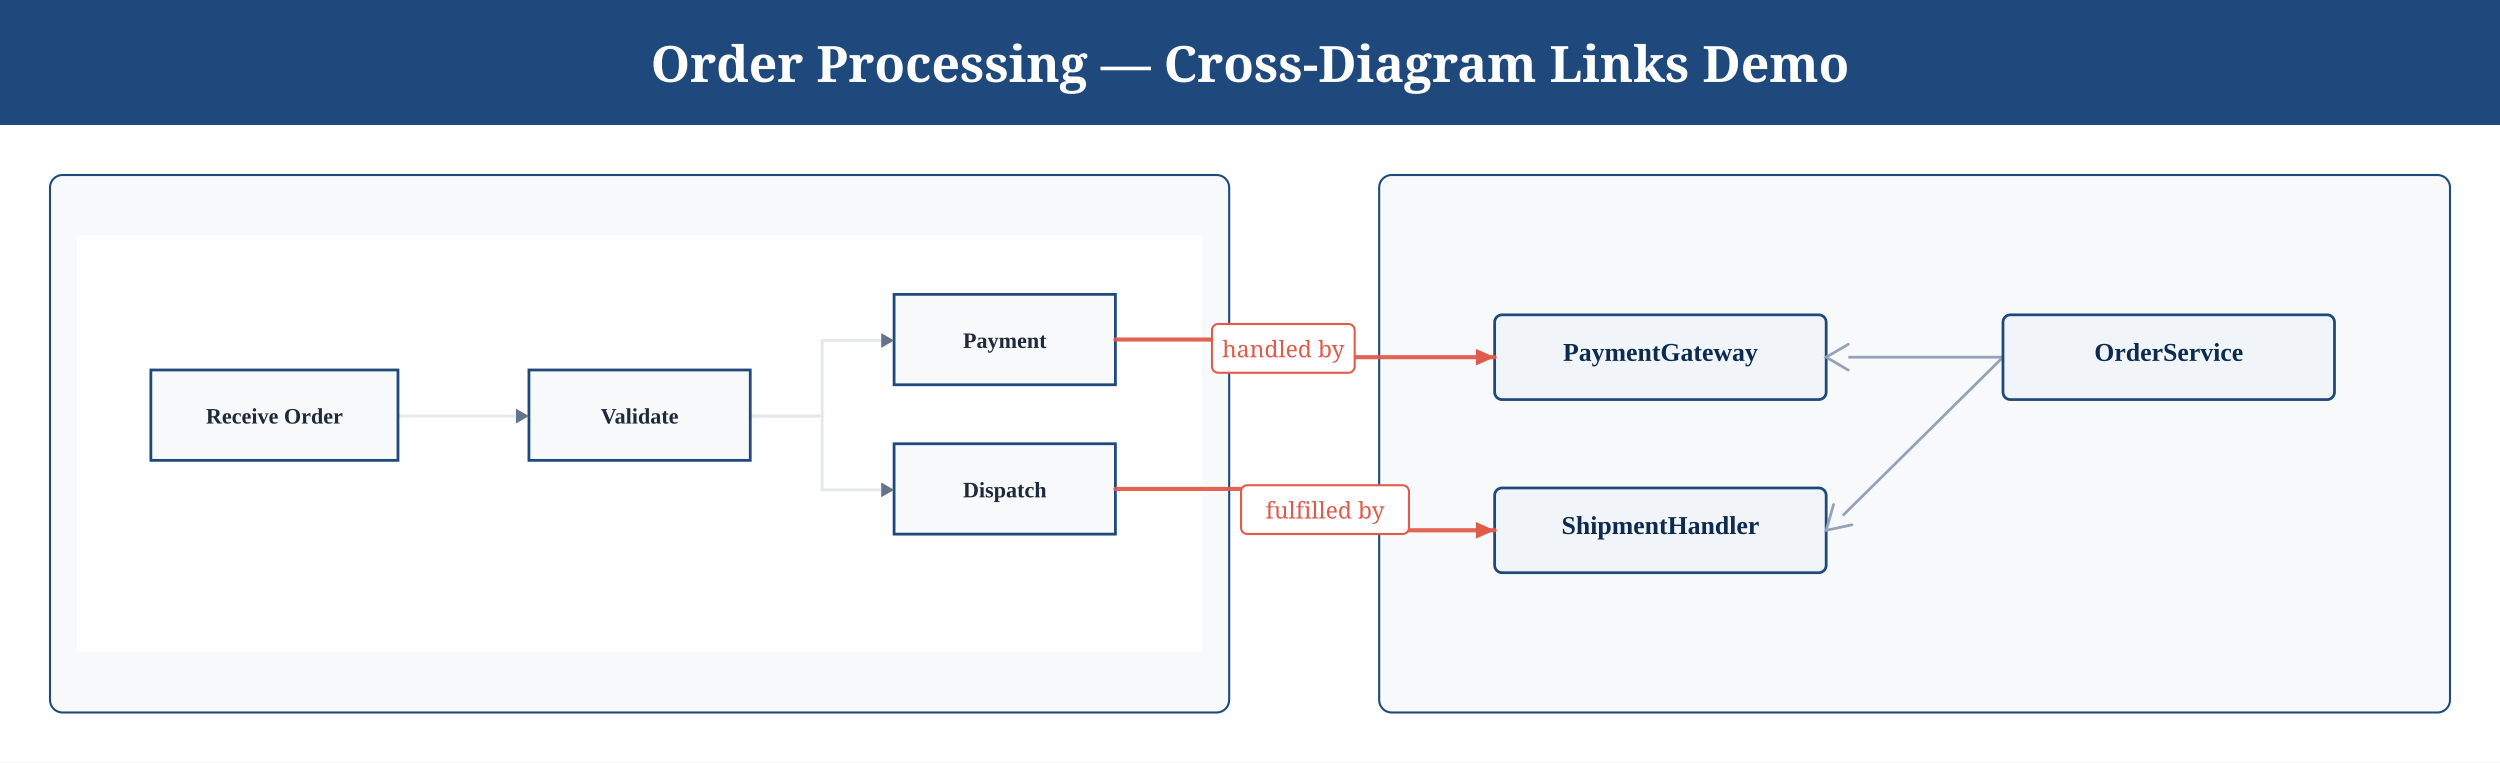
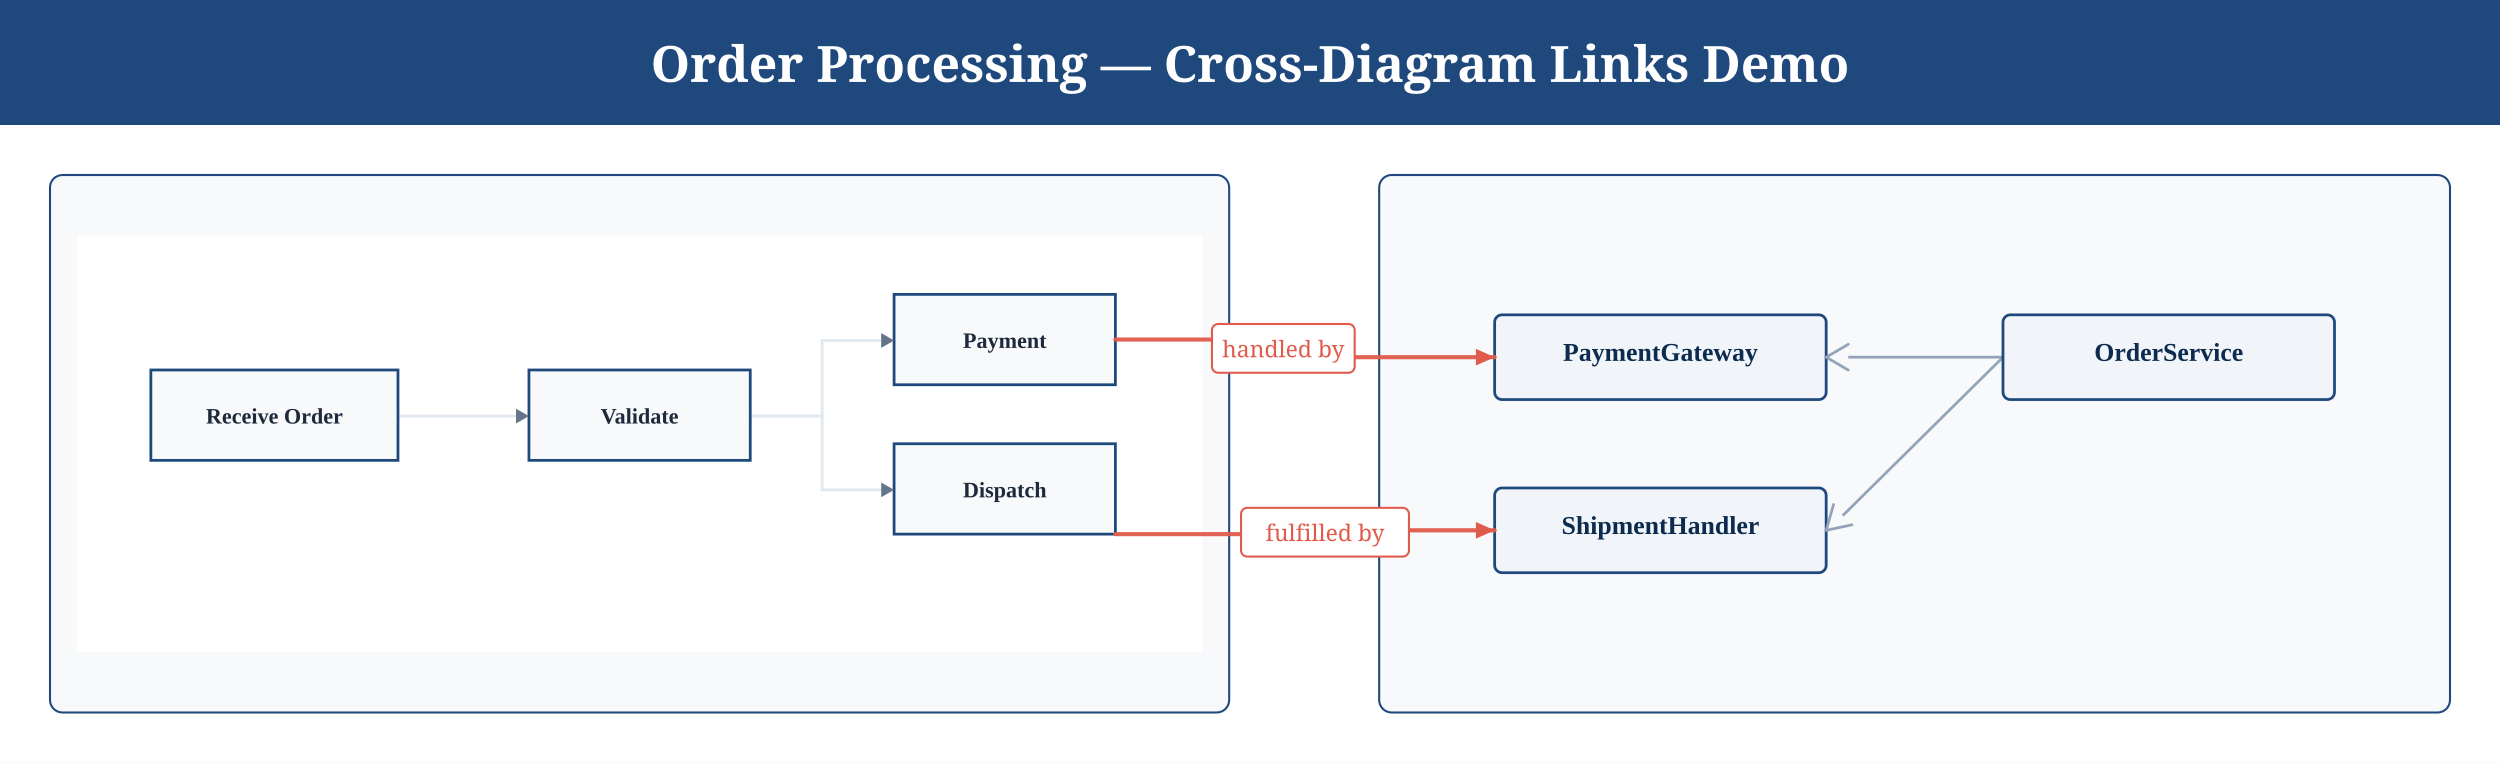
<svg xmlns="http://www.w3.org/2000/svg" height="366" version="1.1" viewBox="0 0 1200 366" width="1200">
  <rect fill="#FFFFFF" height="366" width="1200" x="0" y="0" />
  <rect fill="#1F497D" height="60" width="1200" x="0" y="0" />
  <text dominant-baseline="central" fill="#FFFFFF" font-family="Georgia, serif" font-size="24" font-weight="700" text-anchor="middle" x="600" y="30">Order Processing — Cross-Diagram Links Demo</text>
  <rect fill="#F8F9FB" height="258" rx="6" stroke="#1F497D" stroke-width="1" width="566" x="24" y="84" />
  <rect fill="#FFFFFF" height="200.07" width="540" x="37" y="112.97" />
  <path d="M191.03 199.72 L222.9 199.72 L222.9 199.72 L247.69 199.72" fill="none" stroke="#E2E8F0" stroke-width="1.33" />
  <path d="M360.11 199.72 L394.64 199.72 L394.64 163.43 L422.97 163.43" fill="none" stroke="#E2E8F0" stroke-width="1.33" />
  <path d="M360.11 199.72 L394.64 199.72 L394.64 235.13 L422.97 235.13" fill="none" stroke="#E2E8F0" stroke-width="1.33" />
  <rect fill="#F8F9FA" height="43.38" rx="0" stroke="#1F497D" stroke-width="1.33" width="118.62" x="72.41" y="177.59" />
  <text dominant-baseline="central" fill="#1E293B" font-family="Georgia, 'Times New Roman', serif" font-size="10.62" font-weight="600" text-anchor="middle" x="131.72" y="199.72">Receive Order</text>
  <rect fill="#F8F9FA" height="43.38" rx="0" stroke="#1F497D" stroke-width="1.33" width="106.23" x="253.89" y="177.59" />
  <text dominant-baseline="central" fill="#1E293B" font-family="Georgia, 'Times New Roman', serif" font-size="10.62" font-weight="600" text-anchor="middle" x="307" y="199.72">Validate</text>
  <rect fill="#F8F9FA" height="43.38" rx="0" stroke="#1F497D" stroke-width="1.33" width="106.23" x="429.16" y="141.3" />
  <text dominant-baseline="central" fill="#1E293B" font-family="Georgia, 'Times New Roman', serif" font-size="10.62" font-weight="600" text-anchor="middle" x="482.28" y="163.43">Payment</text>
  <rect fill="#F8F9FA" height="43.38" rx="0" stroke="#1F497D" stroke-width="1.33" width="106.23" x="429.16" y="213" />
  <text dominant-baseline="central" fill="#1E293B" font-family="Georgia, 'Times New Roman', serif" font-size="10.62" font-weight="600" text-anchor="middle" x="482.28" y="235.13">Dispatch</text>
  <path d="M253.89 199.72 L247.69 196.18 L247.69 203.26 Z" fill="#64748B" stroke="none" stroke-width="0" />
  <path d="M429.16 163.43 L422.97 159.89 L422.97 166.97 Z" fill="#64748B" stroke="none" stroke-width="0" />
  <path d="M429.16 235.13 L422.97 231.59 L422.97 238.67 Z" fill="#64748B" stroke="none" stroke-width="0" />
  <rect fill="#F8F9FB" height="258" rx="6" stroke="#1F497D" stroke-width="1" width="514" x="662" y="84" />
  <line stroke="#94A3B8" stroke-width="1.33" x1="961.43" x2="887.17" y1="171.45" y2="171.45" />
  <line stroke="#94A3B8" stroke-width="1.33" x1="961.43" x2="884.52" y1="171.45" y2="247.48" />
  <rect fill="#F8F9FA" height="40.67" rx="3.54" stroke="#E2E8F0" stroke-width="0.88" width="159.13" x="717.43" y="151.12" />
  <rect fill="#F1F5F9" height="40.67" rx="3.54" stroke="#1F497D" stroke-width="1.33" width="159.13" x="717.43" y="151.12" />
  <text dominant-baseline="alphabetic" fill="#0D2B4E" font-family="Georgia, 'Times New Roman', serif" font-size="12.38" font-weight="700" text-anchor="middle" x="797" y="173.22">PaymentGateway</text>
  <rect fill="#F8F9FA" height="40.67" rx="3.54" stroke="#E2E8F0" stroke-width="0.88" width="159.13" x="717.43" y="234.22" />
  <rect fill="#F1F5F9" height="40.67" rx="3.54" stroke="#1F497D" stroke-width="1.33" width="159.13" x="717.43" y="234.22" />
  <text dominant-baseline="alphabetic" fill="#0D2B4E" font-family="Georgia, 'Times New Roman', serif" font-size="12.38" font-weight="700" text-anchor="middle" x="797" y="256.32">ShipmentHandler</text>
  <rect fill="#F8F9FA" height="40.67" rx="3.54" stroke="#E2E8F0" stroke-width="0.88" width="159.13" x="961.43" y="151.12" />
  <rect fill="#F1F5F9" height="40.67" rx="3.54" stroke="#1F497D" stroke-width="1.33" width="159.13" x="961.43" y="151.12" />
  <text dominant-baseline="alphabetic" fill="#0D2B4E" font-family="Georgia, 'Times New Roman', serif" font-size="12.38" font-weight="700" text-anchor="middle" x="1041" y="173.22">OrderService</text>
  <path d="M887.17 165.26 L876.57 171.45 L887.17 177.64" fill="none" stroke="#94A3B8" stroke-linecap="round" stroke-width="1.33" />
  <path d="M880.1 242.17 L876.57 254.55 L888.94 251.9" fill="none" stroke="#94A3B8" stroke-linecap="round" stroke-width="1.33" />
  <path d="M 535.39 162.98 L 616.00 162.98 L 616.00 171.45 L 717.43 171.45" fill="none" opacity="0.95" stroke="#E05B4B" stroke-linecap="round" stroke-width="2" />
  <path d="M 717.43 171.45 L 708.43 175.45 L 708.43 167.45 Z" fill="#E05B4B" stroke="none" stroke-width="0" />
  <rect fill="#FFFFFF" height="23.4" rx="3" stroke="#E05B4B" stroke-width="1" width="68.5" x="581.75" y="155.52" />
  <text dominant-baseline="central" fill="#E05B4B" font-family="Georgia, serif" font-size="11" font-weight="400" text-anchor="middle" x="616" y="167.22">handled by</text>
-   <path d="M 535.39 234.69 L 636.00 234.69 L 636.00 254.55 L 717.43 254.55" fill="none" opacity="0.95" stroke="#E05B4B" stroke-linecap="round" stroke-width="2" />
+   <path d="M 535.39 256.38 L 636.00 256.38 L 636.00 254.55 L 717.43 254.55" fill="none" opacity="0.95" stroke="#E05B4B" stroke-linecap="round" stroke-width="2" />
  <path d="M 717.43 254.55 L 708.43 258.55 L 708.43 250.55 Z" fill="#E05B4B" stroke="none" stroke-width="0" />
-   <rect fill="#FFFFFF" height="23.4" rx="3" stroke="#E05B4B" stroke-width="1" width="80.6" x="595.7" y="232.92" />
-   <text dominant-baseline="central" fill="#E05B4B" font-family="Georgia, serif" font-size="11" font-weight="400" text-anchor="middle" x="636" y="244.62">fulfilled by</text>
+   <rect fill="#FFFFFF" height="23.4" rx="3" stroke="#E05B4B" stroke-width="1" width="80.6" x="595.7" y="243.76" />
+   <text dominant-baseline="central" fill="#E05B4B" font-family="Georgia, serif" font-size="11" font-weight="400" text-anchor="middle" x="636" y="255.46">fulfilled by</text>
</svg>
